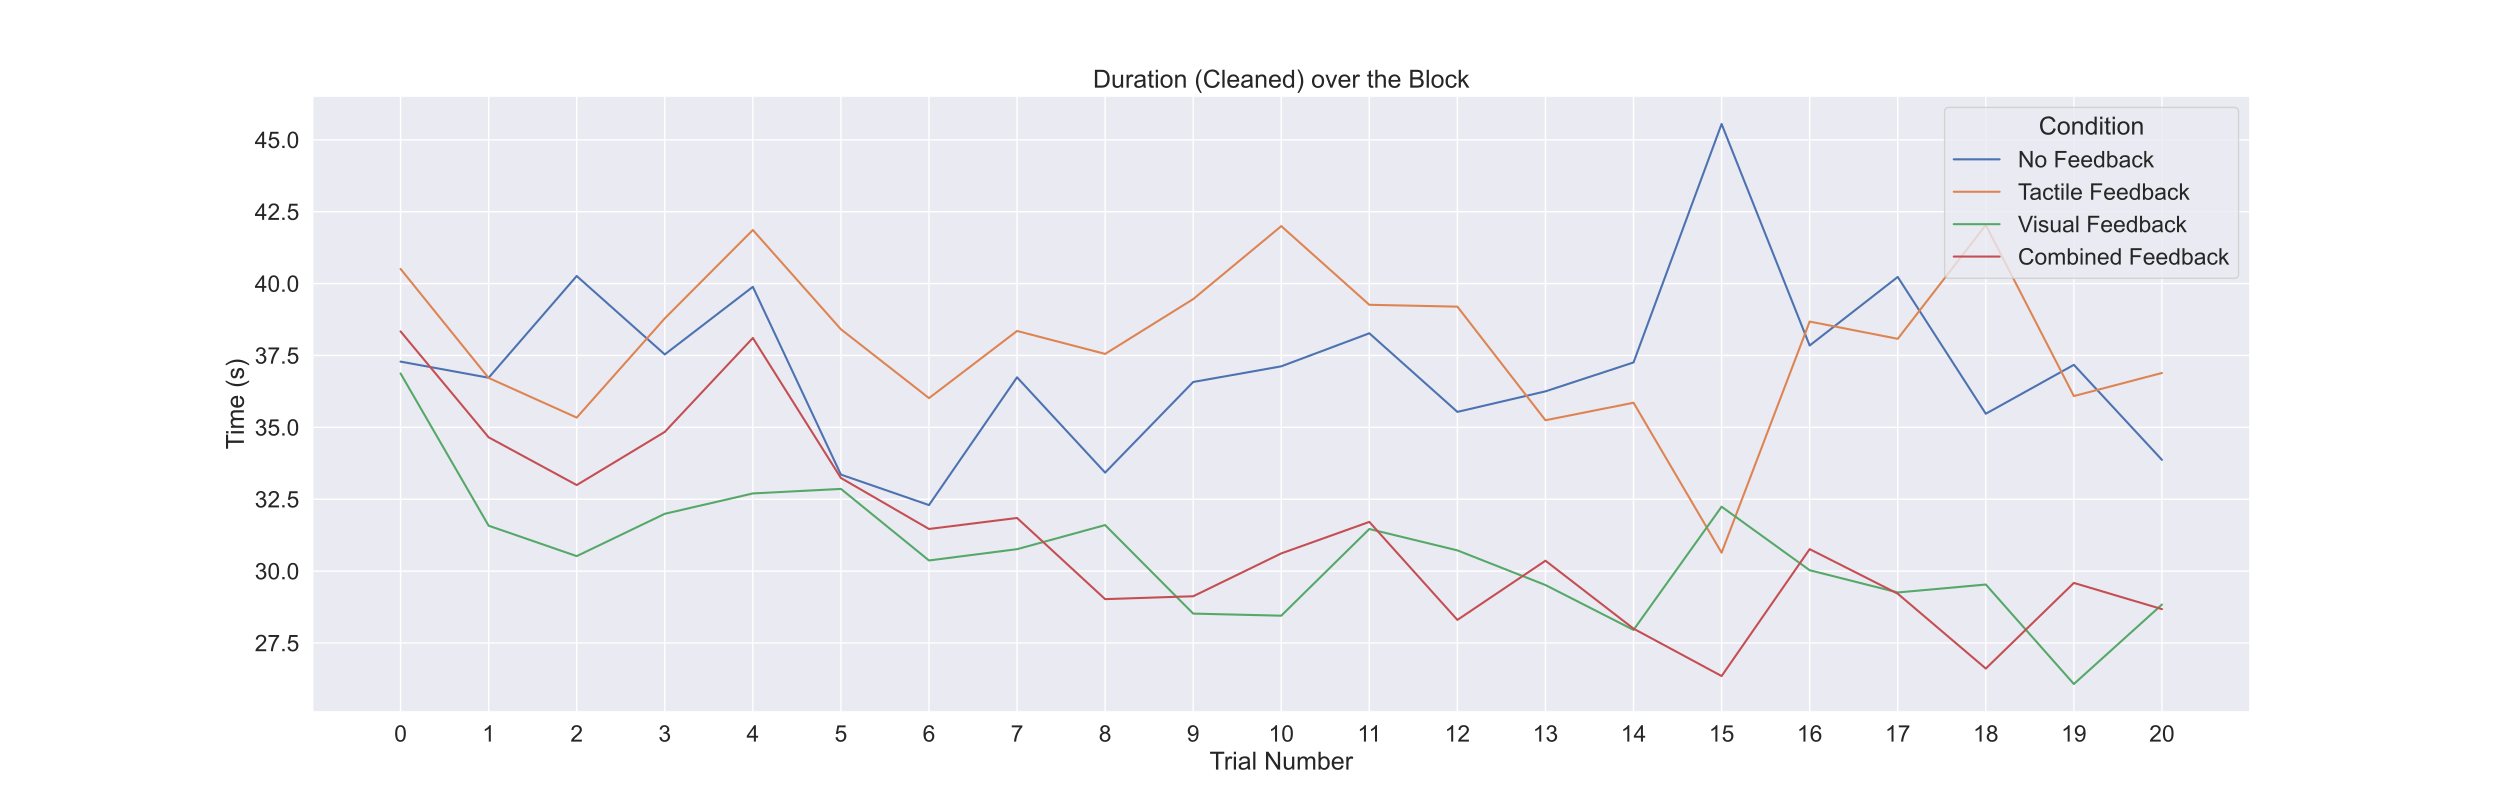
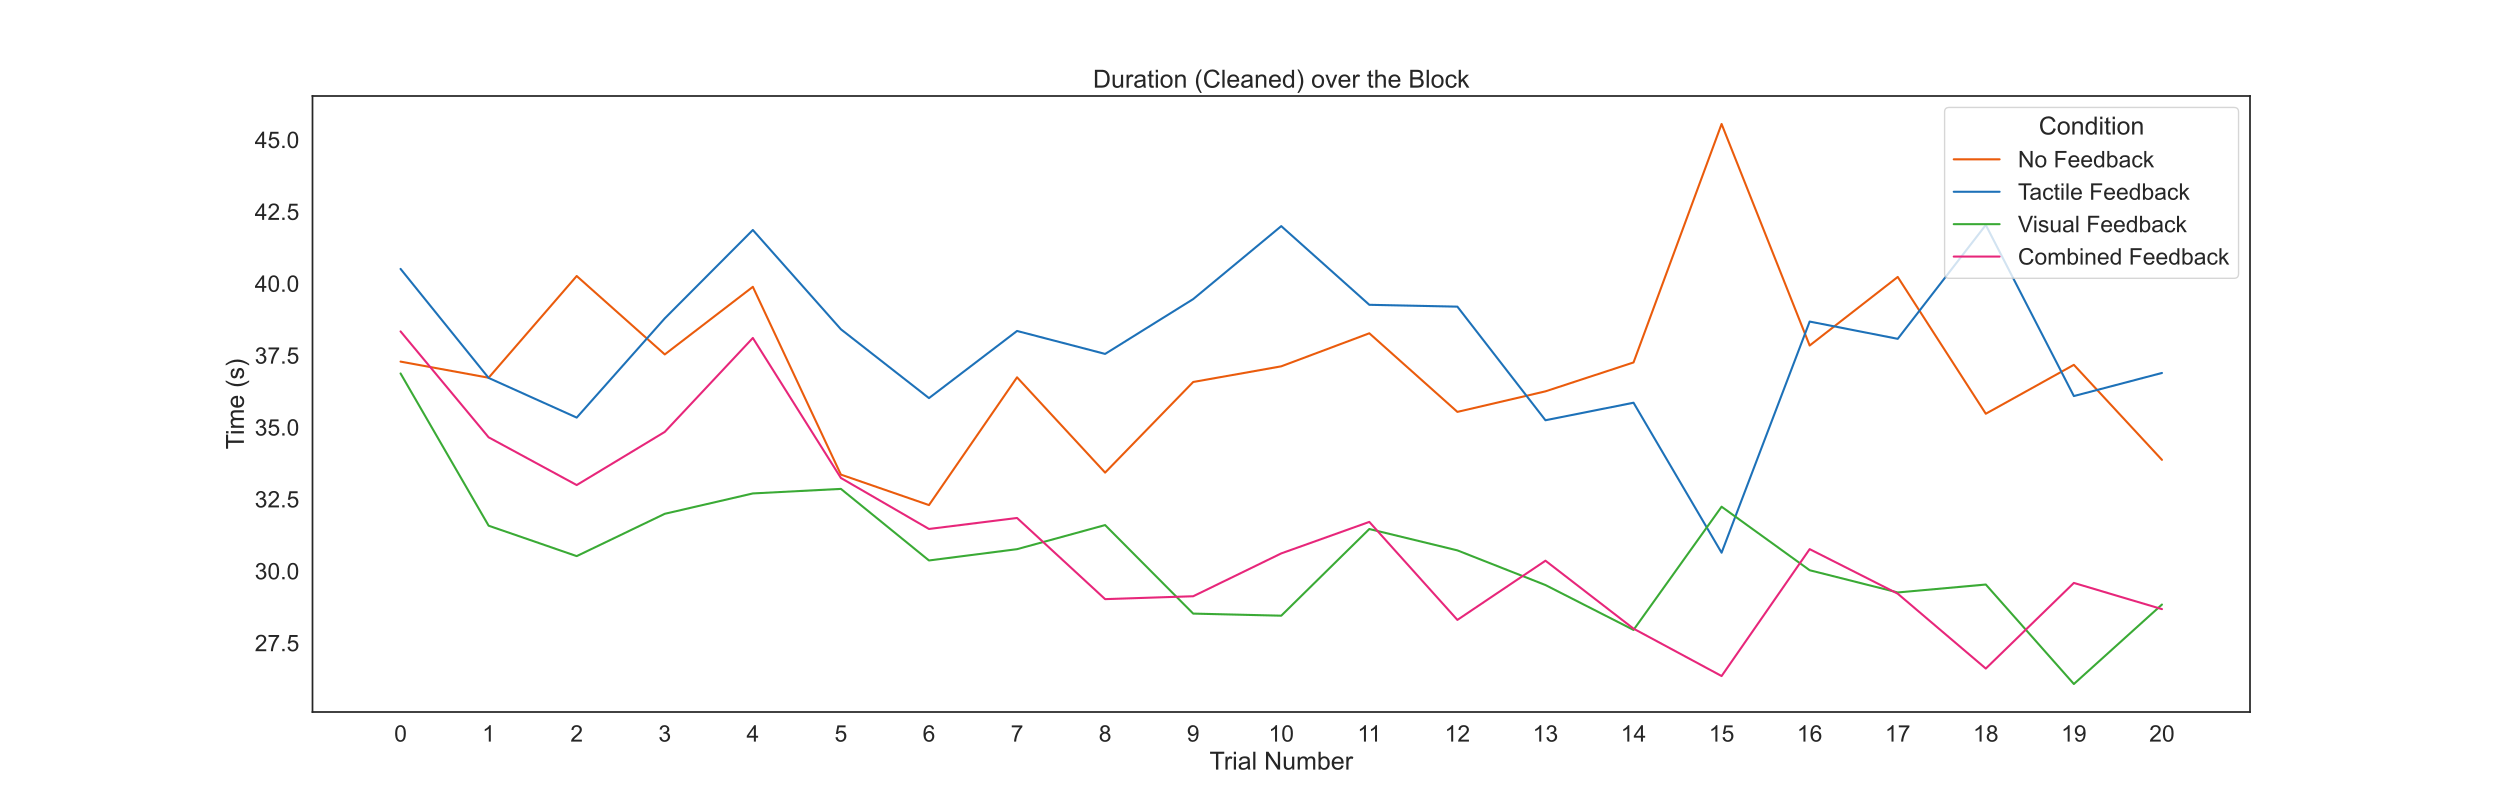
<svg xmlns="http://www.w3.org/2000/svg" xmlns:xlink="http://www.w3.org/1999/xlink" width="1800pt" height="576pt" viewBox="0 0 1800 576" version="1.1">
  <defs>
    <style type="text/css">*{stroke-linejoin: round; stroke-linecap: butt}</style>
  </defs>
  <g id="figure_1">
    <g id="patch_1">
      <path d="M 0 576  L 1800 576  L 1800 0  L 0 0  z " style="fill: #ffffff" />
    </g>
    <g id="axes_1">
      <g id="patch_2">
-         <path d="M 225 512.64  L 1620 512.64  L 1620 69.12  L 225 69.12  z " style="fill: #eaeaf2" />
+         <path d="M 225 512.64  L 1620 512.64  L 1620 69.12  L 225 69.12  z " style="fill: #ffffff" />
      </g>
      <g id="matplotlib.axis_1">
        <g id="xtick_1">
-           <g id="line2d_1">
-             <path d="M 288.409 512.64  L 288.409 69.12  " clip-path="url(#pa58276e0bd)" style="fill: none; stroke: #ffffff; stroke-linecap: round" />
-           </g>
          <g id="text_1">
            <g style="fill: #262626" transform="translate(283.8213 533.9504) scale(0.165 -0.165)">
              <defs>
                <path id="ArialMT-30" d="M 266 2259  Q 266 3072 433 3567  Q 600 4063 929 4331  Q 1259 4600 1759 4600  Q 2128 4600 2406 4451  Q 2684 4303 2865 4023  Q 3047 3744 3150 3342  Q 3253 2941 3253 2259  Q 3253 1453 3087 958  Q 2922 463 2592 192  Q 2263 -78 1759 -78  Q 1097 -78 719 397  Q 266 969 266 2259  z M 844 2259  Q 844 1131 1108 757  Q 1372 384 1759 384  Q 2147 384 2411 759  Q 2675 1134 2675 2259  Q 2675 3391 2411 3762  Q 2147 4134 1753 4134  Q 1366 4134 1134 3806  Q 844 3388 844 2259  z " transform="scale(0.015625)" />
              </defs>
              <use xlink:href="#ArialMT-30" />
            </g>
          </g>
        </g>
        <g id="xtick_2">
-           <g id="line2d_2">
-             <path d="M 351.818 512.64  L 351.818 69.12  " clip-path="url(#pa58276e0bd)" style="fill: none; stroke: #ffffff; stroke-linecap: round" />
-           </g>
          <g id="text_2">
            <g style="fill: #262626" transform="translate(347.2304 533.9504) scale(0.165 -0.165)">
              <defs>
                <path id="ArialMT-31" d="M 2384 0  L 1822 0  L 1822 3584  Q 1619 3391 1289 3197  Q 959 3003 697 2906  L 697 3450  Q 1169 3672 1522 3987  Q 1875 4303 2022 4600  L 2384 4600  L 2384 0  z " transform="scale(0.015625)" />
              </defs>
              <use xlink:href="#ArialMT-31" />
            </g>
          </g>
        </g>
        <g id="xtick_3">
-           <g id="line2d_3">
-             <path d="M 415.227 512.64  L 415.227 69.12  " clip-path="url(#pa58276e0bd)" style="fill: none; stroke: #ffffff; stroke-linecap: round" />
-           </g>
          <g id="text_3">
            <g style="fill: #262626" transform="translate(410.6395 533.9504) scale(0.165 -0.165)">
              <defs>
                <path id="ArialMT-32" d="M 3222 541  L 3222 0  L 194 0  Q 188 203 259 391  Q 375 700 629 1000  Q 884 1300 1366 1694  Q 2113 2306 2375 2664  Q 2638 3022 2638 3341  Q 2638 3675 2398 3904  Q 2159 4134 1775 4134  Q 1369 4134 1125 3890  Q 881 3647 878 3216  L 300 3275  Q 359 3922 746 4261  Q 1134 4600 1788 4600  Q 2447 4600 2831 4234  Q 3216 3869 3216 3328  Q 3216 3053 3103 2787  Q 2991 2522 2730 2228  Q 2469 1934 1863 1422  Q 1356 997 1212 845  Q 1069 694 975 541  L 3222 541  z " transform="scale(0.015625)" />
              </defs>
              <use xlink:href="#ArialMT-32" />
            </g>
          </g>
        </g>
        <g id="xtick_4">
-           <g id="line2d_4">
-             <path d="M 478.636 512.64  L 478.636 69.12  " clip-path="url(#pa58276e0bd)" style="fill: none; stroke: #ffffff; stroke-linecap: round" />
-           </g>
          <g id="text_4">
            <g style="fill: #262626" transform="translate(474.0486 533.9504) scale(0.165 -0.165)">
              <defs>
                <path id="ArialMT-33" d="M 269 1209  L 831 1284  Q 928 806 1161 595  Q 1394 384 1728 384  Q 2125 384 2398 659  Q 2672 934 2672 1341  Q 2672 1728 2419 1979  Q 2166 2231 1775 2231  Q 1616 2231 1378 2169  L 1441 2663  Q 1497 2656 1531 2656  Q 1891 2656 2178 2843  Q 2466 3031 2466 3422  Q 2466 3731 2256 3934  Q 2047 4138 1716 4138  Q 1388 4138 1169 3931  Q 950 3725 888 3313  L 325 3413  Q 428 3978 793 4289  Q 1159 4600 1703 4600  Q 2078 4600 2393 4439  Q 2709 4278 2876 4000  Q 3044 3722 3044 3409  Q 3044 3113 2884 2869  Q 2725 2625 2413 2481  Q 2819 2388 3044 2092  Q 3269 1797 3269 1353  Q 3269 753 2831 336  Q 2394 -81 1725 -81  Q 1122 -81 723 278  Q 325 638 269 1209  z " transform="scale(0.015625)" />
              </defs>
              <use xlink:href="#ArialMT-33" />
            </g>
          </g>
        </g>
        <g id="xtick_5">
-           <g id="line2d_5">
-             <path d="M 542.045 512.64  L 542.045 69.12  " clip-path="url(#pa58276e0bd)" style="fill: none; stroke: #ffffff; stroke-linecap: round" />
-           </g>
          <g id="text_5">
            <g style="fill: #262626" transform="translate(537.4577 533.9504) scale(0.165 -0.165)">
              <defs>
                <path id="ArialMT-34" d="M 2069 0  L 2069 1097  L 81 1097  L 81 1613  L 2172 4581  L 2631 4581  L 2631 1613  L 3250 1613  L 3250 1097  L 2631 1097  L 2631 0  L 2069 0  z M 2069 1613  L 2069 3678  L 634 1613  L 2069 1613  z " transform="scale(0.015625)" />
              </defs>
              <use xlink:href="#ArialMT-34" />
            </g>
          </g>
        </g>
        <g id="xtick_6">
-           <g id="line2d_6">
-             <path d="M 605.455 512.64  L 605.455 69.12  " clip-path="url(#pa58276e0bd)" style="fill: none; stroke: #ffffff; stroke-linecap: round" />
-           </g>
          <g id="text_6">
            <g style="fill: #262626" transform="translate(600.8668 533.9504) scale(0.165 -0.165)">
              <defs>
                <path id="ArialMT-35" d="M 266 1200  L 856 1250  Q 922 819 1161 601  Q 1400 384 1738 384  Q 2144 384 2425 690  Q 2706 997 2706 1503  Q 2706 1984 2436 2262  Q 2166 2541 1728 2541  Q 1456 2541 1237 2417  Q 1019 2294 894 2097  L 366 2166  L 809 4519  L 3088 4519  L 3088 3981  L 1259 3981  L 1013 2750  Q 1425 3038 1878 3038  Q 2478 3038 2890 2622  Q 3303 2206 3303 1553  Q 3303 931 2941 478  Q 2500 -78 1738 -78  Q 1113 -78 717 272  Q 322 622 266 1200  z " transform="scale(0.015625)" />
              </defs>
              <use xlink:href="#ArialMT-35" />
            </g>
          </g>
        </g>
        <g id="xtick_7">
-           <g id="line2d_7">
-             <path d="M 668.864 512.64  L 668.864 69.12  " clip-path="url(#pa58276e0bd)" style="fill: none; stroke: #ffffff; stroke-linecap: round" />
-           </g>
          <g id="text_7">
            <g style="fill: #262626" transform="translate(664.2759 533.9504) scale(0.165 -0.165)">
              <defs>
                <path id="ArialMT-36" d="M 3184 3459  L 2625 3416  Q 2550 3747 2413 3897  Q 2184 4138 1850 4138  Q 1581 4138 1378 3988  Q 1113 3794 959 3422  Q 806 3050 800 2363  Q 1003 2672 1297 2822  Q 1591 2972 1913 2972  Q 2475 2972 2870 2558  Q 3266 2144 3266 1488  Q 3266 1056 3080 686  Q 2894 316 2569 119  Q 2244 -78 1831 -78  Q 1128 -78 684 439  Q 241 956 241 2144  Q 241 3472 731 4075  Q 1159 4600 1884 4600  Q 2425 4600 2770 4297  Q 3116 3994 3184 3459  z M 888 1484  Q 888 1194 1011 928  Q 1134 663 1356 523  Q 1578 384 1822 384  Q 2178 384 2434 671  Q 2691 959 2691 1453  Q 2691 1928 2437 2201  Q 2184 2475 1800 2475  Q 1419 2475 1153 2201  Q 888 1928 888 1484  z " transform="scale(0.015625)" />
              </defs>
              <use xlink:href="#ArialMT-36" />
            </g>
          </g>
        </g>
        <g id="xtick_8">
-           <g id="line2d_8">
-             <path d="M 732.273 512.64  L 732.273 69.12  " clip-path="url(#pa58276e0bd)" style="fill: none; stroke: #ffffff; stroke-linecap: round" />
-           </g>
          <g id="text_8">
            <g style="fill: #262626" transform="translate(727.685 533.9504) scale(0.165 -0.165)">
              <defs>
                <path id="ArialMT-37" d="M 303 3981  L 303 4522  L 3269 4522  L 3269 4084  Q 2831 3619 2401 2847  Q 1972 2075 1738 1259  Q 1569 684 1522 0  L 944 0  Q 953 541 1156 1306  Q 1359 2072 1739 2783  Q 2119 3494 2547 3981  L 303 3981  z " transform="scale(0.015625)" />
              </defs>
              <use xlink:href="#ArialMT-37" />
            </g>
          </g>
        </g>
        <g id="xtick_9">
-           <g id="line2d_9">
-             <path d="M 795.682 512.64  L 795.682 69.12  " clip-path="url(#pa58276e0bd)" style="fill: none; stroke: #ffffff; stroke-linecap: round" />
-           </g>
          <g id="text_9">
            <g style="fill: #262626" transform="translate(791.094 533.9504) scale(0.165 -0.165)">
              <defs>
                <path id="ArialMT-38" d="M 1131 2484  Q 781 2613 612 2850  Q 444 3088 444 3419  Q 444 3919 803 4259  Q 1163 4600 1759 4600  Q 2359 4600 2725 4251  Q 3091 3903 3091 3403  Q 3091 3084 2923 2848  Q 2756 2613 2416 2484  Q 2838 2347 3058 2040  Q 3278 1734 3278 1309  Q 3278 722 2862 322  Q 2447 -78 1769 -78  Q 1091 -78 675 323  Q 259 725 259 1325  Q 259 1772 486 2073  Q 713 2375 1131 2484  z M 1019 3438  Q 1019 3113 1228 2906  Q 1438 2700 1772 2700  Q 2097 2700 2305 2904  Q 2513 3109 2513 3406  Q 2513 3716 2298 3927  Q 2084 4138 1766 4138  Q 1444 4138 1231 3931  Q 1019 3725 1019 3438  z M 838 1322  Q 838 1081 952 856  Q 1066 631 1291 507  Q 1516 384 1775 384  Q 2178 384 2440 643  Q 2703 903 2703 1303  Q 2703 1709 2433 1975  Q 2163 2241 1756 2241  Q 1359 2241 1098 1978  Q 838 1716 838 1322  z " transform="scale(0.015625)" />
              </defs>
              <use xlink:href="#ArialMT-38" />
            </g>
          </g>
        </g>
        <g id="xtick_10">
-           <g id="line2d_10">
-             <path d="M 859.091 512.64  L 859.091 69.12  " clip-path="url(#pa58276e0bd)" style="fill: none; stroke: #ffffff; stroke-linecap: round" />
-           </g>
          <g id="text_10">
            <g style="fill: #262626" transform="translate(854.5031 533.9504) scale(0.165 -0.165)">
              <defs>
                <path id="ArialMT-39" d="M 350 1059  L 891 1109  Q 959 728 1153 556  Q 1347 384 1650 384  Q 1909 384 2104 503  Q 2300 622 2425 820  Q 2550 1019 2634 1356  Q 2719 1694 2719 2044  Q 2719 2081 2716 2156  Q 2547 1888 2255 1720  Q 1963 1553 1622 1553  Q 1053 1553 659 1965  Q 266 2378 266 3053  Q 266 3750 677 4175  Q 1088 4600 1706 4600  Q 2153 4600 2523 4359  Q 2894 4119 3086 3673  Q 3278 3228 3278 2384  Q 3278 1506 3087 986  Q 2897 466 2520 194  Q 2144 -78 1638 -78  Q 1100 -78 759 220  Q 419 519 350 1059  z M 2653 3081  Q 2653 3566 2395 3850  Q 2138 4134 1775 4134  Q 1400 4134 1122 3828  Q 844 3522 844 3034  Q 844 2597 1108 2323  Q 1372 2050 1759 2050  Q 2150 2050 2401 2323  Q 2653 2597 2653 3081  z " transform="scale(0.015625)" />
              </defs>
              <use xlink:href="#ArialMT-39" />
            </g>
          </g>
        </g>
        <g id="xtick_11">
-           <g id="line2d_11">
-             <path d="M 922.5 512.64  L 922.5 69.12  " clip-path="url(#pa58276e0bd)" style="fill: none; stroke: #ffffff; stroke-linecap: round" />
-           </g>
          <g id="text_11">
            <g style="fill: #262626" transform="translate(913.3245 533.9504) scale(0.165 -0.165)">
              <use xlink:href="#ArialMT-31" />
              <use xlink:href="#ArialMT-30" x="55.615" />
            </g>
          </g>
        </g>
        <g id="xtick_12">
-           <g id="line2d_12">
-             <path d="M 985.909 512.64  L 985.909 69.12  " clip-path="url(#pa58276e0bd)" style="fill: none; stroke: #ffffff; stroke-linecap: round" />
-           </g>
          <g id="text_12">
            <g style="fill: #262626" transform="translate(977.342 533.9504) scale(0.165 -0.165)">
              <use xlink:href="#ArialMT-31" />
              <use xlink:href="#ArialMT-31" x="48.24" />
            </g>
          </g>
        </g>
        <g id="xtick_13">
-           <g id="line2d_13">
-             <path d="M 1049.318 512.64  L 1049.318 69.12  " clip-path="url(#pa58276e0bd)" style="fill: none; stroke: #ffffff; stroke-linecap: round" />
-           </g>
          <g id="text_13">
            <g style="fill: #262626" transform="translate(1040.143 533.9504) scale(0.165 -0.165)">
              <use xlink:href="#ArialMT-31" />
              <use xlink:href="#ArialMT-32" x="55.615" />
            </g>
          </g>
        </g>
        <g id="xtick_14">
-           <g id="line2d_14">
-             <path d="M 1112.727 512.64  L 1112.727 69.12  " clip-path="url(#pa58276e0bd)" style="fill: none; stroke: #ffffff; stroke-linecap: round" />
-           </g>
          <g id="text_14">
            <g style="fill: #262626" transform="translate(1103.552 533.9504) scale(0.165 -0.165)">
              <use xlink:href="#ArialMT-31" />
              <use xlink:href="#ArialMT-33" x="55.615" />
            </g>
          </g>
        </g>
        <g id="xtick_15">
-           <g id="line2d_15">
-             <path d="M 1176.136 512.64  L 1176.136 69.12  " clip-path="url(#pa58276e0bd)" style="fill: none; stroke: #ffffff; stroke-linecap: round" />
-           </g>
          <g id="text_15">
            <g style="fill: #262626" transform="translate(1166.961 533.9504) scale(0.165 -0.165)">
              <use xlink:href="#ArialMT-31" />
              <use xlink:href="#ArialMT-34" x="55.615" />
            </g>
          </g>
        </g>
        <g id="xtick_16">
-           <g id="line2d_16">
-             <path d="M 1239.545 512.64  L 1239.545 69.12  " clip-path="url(#pa58276e0bd)" style="fill: none; stroke: #ffffff; stroke-linecap: round" />
-           </g>
          <g id="text_16">
            <g style="fill: #262626" transform="translate(1230.37 533.9504) scale(0.165 -0.165)">
              <use xlink:href="#ArialMT-31" />
              <use xlink:href="#ArialMT-35" x="55.615" />
            </g>
          </g>
        </g>
        <g id="xtick_17">
-           <g id="line2d_17">
-             <path d="M 1302.955 512.64  L 1302.955 69.12  " clip-path="url(#pa58276e0bd)" style="fill: none; stroke: #ffffff; stroke-linecap: round" />
-           </g>
          <g id="text_17">
            <g style="fill: #262626" transform="translate(1293.779 533.9504) scale(0.165 -0.165)">
              <use xlink:href="#ArialMT-31" />
              <use xlink:href="#ArialMT-36" x="55.615" />
            </g>
          </g>
        </g>
        <g id="xtick_18">
-           <g id="line2d_18">
-             <path d="M 1366.364 512.64  L 1366.364 69.12  " clip-path="url(#pa58276e0bd)" style="fill: none; stroke: #ffffff; stroke-linecap: round" />
-           </g>
          <g id="text_18">
            <g style="fill: #262626" transform="translate(1357.188 533.9504) scale(0.165 -0.165)">
              <use xlink:href="#ArialMT-31" />
              <use xlink:href="#ArialMT-37" x="55.615" />
            </g>
          </g>
        </g>
        <g id="xtick_19">
-           <g id="line2d_19">
-             <path d="M 1429.773 512.64  L 1429.773 69.12  " clip-path="url(#pa58276e0bd)" style="fill: none; stroke: #ffffff; stroke-linecap: round" />
-           </g>
          <g id="text_19">
            <g style="fill: #262626" transform="translate(1420.597 533.9504) scale(0.165 -0.165)">
              <use xlink:href="#ArialMT-31" />
              <use xlink:href="#ArialMT-38" x="55.615" />
            </g>
          </g>
        </g>
        <g id="xtick_20">
-           <g id="line2d_20">
-             <path d="M 1493.182 512.64  L 1493.182 69.12  " clip-path="url(#pa58276e0bd)" style="fill: none; stroke: #ffffff; stroke-linecap: round" />
-           </g>
          <g id="text_20">
            <g style="fill: #262626" transform="translate(1484.006 533.9504) scale(0.165 -0.165)">
              <use xlink:href="#ArialMT-31" />
              <use xlink:href="#ArialMT-39" x="55.615" />
            </g>
          </g>
        </g>
        <g id="xtick_21">
-           <g id="line2d_21">
-             <path d="M 1556.591 512.64  L 1556.591 69.12  " clip-path="url(#pa58276e0bd)" style="fill: none; stroke: #ffffff; stroke-linecap: round" />
-           </g>
          <g id="text_21">
            <g style="fill: #262626" transform="translate(1547.415 533.9504) scale(0.165 -0.165)">
              <use xlink:href="#ArialMT-32" />
              <use xlink:href="#ArialMT-30" x="55.615" />
            </g>
          </g>
        </g>
        <g id="text_22">
          <g style="fill: #262626" transform="translate(870.8316 554.1138) scale(0.18 -0.18)">
            <defs>
              <path id="ArialMT-54" d="M 1659 0  L 1659 4041  L 150 4041  L 150 4581  L 3781 4581  L 3781 4041  L 2266 4041  L 2266 0  L 1659 0  z " transform="scale(0.015625)" />
              <path id="ArialMT-72" d="M 416 0  L 416 3319  L 922 3319  L 922 2816  Q 1116 3169 1280 3281  Q 1444 3394 1641 3394  Q 1925 3394 2219 3213  L 2025 2691  Q 1819 2813 1613 2813  Q 1428 2813 1281 2702  Q 1134 2591 1072 2394  Q 978 2094 978 1738  L 978 0  L 416 0  z " transform="scale(0.015625)" />
              <path id="ArialMT-69" d="M 425 3934  L 425 4581  L 988 4581  L 988 3934  L 425 3934  z M 425 0  L 425 3319  L 988 3319  L 988 0  L 425 0  z " transform="scale(0.015625)" />
              <path id="ArialMT-61" d="M 2588 409  Q 2275 144 1986 34  Q 1697 -75 1366 -75  Q 819 -75 525 192  Q 231 459 231 875  Q 231 1119 342 1320  Q 453 1522 633 1644  Q 813 1766 1038 1828  Q 1203 1872 1538 1913  Q 2219 1994 2541 2106  Q 2544 2222 2544 2253  Q 2544 2597 2384 2738  Q 2169 2928 1744 2928  Q 1347 2928 1158 2789  Q 969 2650 878 2297  L 328 2372  Q 403 2725 575 2942  Q 747 3159 1072 3276  Q 1397 3394 1825 3394  Q 2250 3394 2515 3294  Q 2781 3194 2906 3042  Q 3031 2891 3081 2659  Q 3109 2516 3109 2141  L 3109 1391  Q 3109 606 3145 398  Q 3181 191 3288 0  L 2700 0  Q 2613 175 2588 409  z M 2541 1666  Q 2234 1541 1622 1453  Q 1275 1403 1131 1340  Q 988 1278 909 1158  Q 831 1038 831 891  Q 831 666 1001 516  Q 1172 366 1500 366  Q 1825 366 2078 508  Q 2331 650 2450 897  Q 2541 1088 2541 1459  L 2541 1666  z " transform="scale(0.015625)" />
              <path id="ArialMT-6c" d="M 409 0  L 409 4581  L 972 4581  L 972 0  L 409 0  z " transform="scale(0.015625)" />
              <path id="ArialMT-20" transform="scale(0.015625)" />
              <path id="ArialMT-4e" d="M 488 0  L 488 4581  L 1109 4581  L 3516 984  L 3516 4581  L 4097 4581  L 4097 0  L 3475 0  L 1069 3600  L 1069 0  L 488 0  z " transform="scale(0.015625)" />
              <path id="ArialMT-75" d="M 2597 0  L 2597 488  Q 2209 -75 1544 -75  Q 1250 -75 995 37  Q 741 150 617 320  Q 494 491 444 738  Q 409 903 409 1263  L 409 3319  L 972 3319  L 972 1478  Q 972 1038 1006 884  Q 1059 663 1231 536  Q 1403 409 1656 409  Q 1909 409 2131 539  Q 2353 669 2445 892  Q 2538 1116 2538 1541  L 2538 3319  L 3100 3319  L 3100 0  L 2597 0  z " transform="scale(0.015625)" />
              <path id="ArialMT-6d" d="M 422 0  L 422 3319  L 925 3319  L 925 2853  Q 1081 3097 1340 3245  Q 1600 3394 1931 3394  Q 2300 3394 2536 3241  Q 2772 3088 2869 2813  Q 3263 3394 3894 3394  Q 4388 3394 4653 3120  Q 4919 2847 4919 2278  L 4919 0  L 4359 0  L 4359 2091  Q 4359 2428 4304 2576  Q 4250 2725 4106 2815  Q 3963 2906 3769 2906  Q 3419 2906 3187 2673  Q 2956 2441 2956 1928  L 2956 0  L 2394 0  L 2394 2156  Q 2394 2531 2256 2718  Q 2119 2906 1806 2906  Q 1569 2906 1367 2781  Q 1166 2656 1075 2415  Q 984 2175 984 1722  L 984 0  L 422 0  z " transform="scale(0.015625)" />
              <path id="ArialMT-62" d="M 941 0  L 419 0  L 419 4581  L 981 4581  L 981 2947  Q 1338 3394 1891 3394  Q 2197 3394 2470 3270  Q 2744 3147 2920 2923  Q 3097 2700 3197 2384  Q 3297 2069 3297 1709  Q 3297 856 2875 390  Q 2453 -75 1863 -75  Q 1275 -75 941 416  L 941 0  z M 934 1684  Q 934 1088 1097 822  Q 1363 388 1816 388  Q 2184 388 2453 708  Q 2722 1028 2722 1663  Q 2722 2313 2464 2622  Q 2206 2931 1841 2931  Q 1472 2931 1203 2611  Q 934 2291 934 1684  z " transform="scale(0.015625)" />
              <path id="ArialMT-65" d="M 2694 1069  L 3275 997  Q 3138 488 2766 206  Q 2394 -75 1816 -75  Q 1088 -75 661 373  Q 234 822 234 1631  Q 234 2469 665 2931  Q 1097 3394 1784 3394  Q 2450 3394 2872 2941  Q 3294 2488 3294 1666  Q 3294 1616 3291 1516  L 816 1516  Q 847 969 1125 678  Q 1403 388 1819 388  Q 2128 388 2347 550  Q 2566 713 2694 1069  z M 847 1978  L 2700 1978  Q 2663 2397 2488 2606  Q 2219 2931 1791 2931  Q 1403 2931 1139 2672  Q 875 2413 847 1978  z " transform="scale(0.015625)" />
            </defs>
            <use xlink:href="#ArialMT-54" />
            <use xlink:href="#ArialMT-72" x="57.334" />
            <use xlink:href="#ArialMT-69" x="90.635" />
            <use xlink:href="#ArialMT-61" x="112.852" />
            <use xlink:href="#ArialMT-6c" x="168.467" />
            <use xlink:href="#ArialMT-20" x="190.684" />
            <use xlink:href="#ArialMT-4e" x="218.467" />
            <use xlink:href="#ArialMT-75" x="290.684" />
            <use xlink:href="#ArialMT-6d" x="346.299" />
            <use xlink:href="#ArialMT-62" x="429.6" />
            <use xlink:href="#ArialMT-65" x="485.215" />
            <use xlink:href="#ArialMT-72" x="540.83" />
          </g>
        </g>
      </g>
      <g id="matplotlib.axis_2">
        <g id="ytick_1">
-           <g id="line2d_22">
-             <path d="M 225 462.956  L 1620 462.956  " clip-path="url(#pa58276e0bd)" style="fill: none; stroke: #ffffff; stroke-linecap: round" />
-           </g>
          <g id="text_23">
            <g style="fill: #262626" transform="translate(183.3895 468.8617) scale(0.165 -0.165)">
              <defs>
                <path id="ArialMT-2e" d="M 581 0  L 581 641  L 1222 641  L 1222 0  L 581 0  z " transform="scale(0.015625)" />
              </defs>
              <use xlink:href="#ArialMT-32" />
              <use xlink:href="#ArialMT-37" x="55.615" />
              <use xlink:href="#ArialMT-2e" x="111.23" />
              <use xlink:href="#ArialMT-35" x="139.014" />
            </g>
          </g>
        </g>
        <g id="ytick_2">
-           <g id="line2d_23">
-             <path d="M 225 411.201  L 1620 411.201  " clip-path="url(#pa58276e0bd)" style="fill: none; stroke: #ffffff; stroke-linecap: round" />
-           </g>
          <g id="text_24">
            <g style="fill: #262626" transform="translate(183.3895 417.1058) scale(0.165 -0.165)">
              <use xlink:href="#ArialMT-33" />
              <use xlink:href="#ArialMT-30" x="55.615" />
              <use xlink:href="#ArialMT-2e" x="111.23" />
              <use xlink:href="#ArialMT-30" x="139.014" />
            </g>
          </g>
        </g>
        <g id="ytick_3">
-           <g id="line2d_24">
-             <path d="M 225 359.445  L 1620 359.445  " clip-path="url(#pa58276e0bd)" style="fill: none; stroke: #ffffff; stroke-linecap: round" />
-           </g>
          <g id="text_25">
            <g style="fill: #262626" transform="translate(183.3895 365.3499) scale(0.165 -0.165)">
              <use xlink:href="#ArialMT-33" />
              <use xlink:href="#ArialMT-32" x="55.615" />
              <use xlink:href="#ArialMT-2e" x="111.23" />
              <use xlink:href="#ArialMT-35" x="139.014" />
            </g>
          </g>
        </g>
        <g id="ytick_4">
-           <g id="line2d_25">
-             <path d="M 225 307.689  L 1620 307.689  " clip-path="url(#pa58276e0bd)" style="fill: none; stroke: #ffffff; stroke-linecap: round" />
-           </g>
          <g id="text_26">
            <g style="fill: #262626" transform="translate(183.3895 313.594) scale(0.165 -0.165)">
              <use xlink:href="#ArialMT-33" />
              <use xlink:href="#ArialMT-35" x="55.615" />
              <use xlink:href="#ArialMT-2e" x="111.23" />
              <use xlink:href="#ArialMT-30" x="139.014" />
            </g>
          </g>
        </g>
        <g id="ytick_5">
-           <g id="line2d_26">
-             <path d="M 225 255.933  L 1620 255.933  " clip-path="url(#pa58276e0bd)" style="fill: none; stroke: #ffffff; stroke-linecap: round" />
-           </g>
          <g id="text_27">
            <g style="fill: #262626" transform="translate(183.3895 261.8381) scale(0.165 -0.165)">
              <use xlink:href="#ArialMT-33" />
              <use xlink:href="#ArialMT-37" x="55.615" />
              <use xlink:href="#ArialMT-2e" x="111.23" />
              <use xlink:href="#ArialMT-35" x="139.014" />
            </g>
          </g>
        </g>
        <g id="ytick_6">
-           <g id="line2d_27">
-             <path d="M 225 204.177  L 1620 204.177  " clip-path="url(#pa58276e0bd)" style="fill: none; stroke: #ffffff; stroke-linecap: round" />
-           </g>
          <g id="text_28">
            <g style="fill: #262626" transform="translate(183.3895 210.0823) scale(0.165 -0.165)">
              <use xlink:href="#ArialMT-34" />
              <use xlink:href="#ArialMT-30" x="55.615" />
              <use xlink:href="#ArialMT-2e" x="111.23" />
              <use xlink:href="#ArialMT-30" x="139.014" />
            </g>
          </g>
        </g>
        <g id="ytick_7">
-           <g id="line2d_28">
-             <path d="M 225 152.421  L 1620 152.421  " clip-path="url(#pa58276e0bd)" style="fill: none; stroke: #ffffff; stroke-linecap: round" />
-           </g>
          <g id="text_29">
            <g style="fill: #262626" transform="translate(183.3895 158.3264) scale(0.165 -0.165)">
              <use xlink:href="#ArialMT-34" />
              <use xlink:href="#ArialMT-32" x="55.615" />
              <use xlink:href="#ArialMT-2e" x="111.23" />
              <use xlink:href="#ArialMT-35" x="139.014" />
            </g>
          </g>
        </g>
        <g id="ytick_8">
-           <g id="line2d_29">
-             <path d="M 225 100.665  L 1620 100.665  " clip-path="url(#pa58276e0bd)" style="fill: none; stroke: #ffffff; stroke-linecap: round" />
-           </g>
          <g id="text_30">
            <g style="fill: #262626" transform="translate(183.3895 106.5705) scale(0.165 -0.165)">
              <use xlink:href="#ArialMT-34" />
              <use xlink:href="#ArialMT-35" x="55.615" />
              <use xlink:href="#ArialMT-2e" x="111.23" />
              <use xlink:href="#ArialMT-30" x="139.014" />
            </g>
          </g>
        </g>
        <g id="text_31">
          <g style="fill: #262626" transform="translate(175.601 323.5345) rotate(-90) scale(0.18 -0.18)">
            <defs>
              <path id="ArialMT-28" d="M 1497 -1347  Q 1031 -759 709 28  Q 388 816 388 1659  Q 388 2403 628 3084  Q 909 3875 1497 4659  L 1900 4659  Q 1522 4009 1400 3731  Q 1209 3300 1100 2831  Q 966 2247 966 1656  Q 966 153 1900 -1347  L 1497 -1347  z " transform="scale(0.015625)" />
              <path id="ArialMT-73" d="M 197 991  L 753 1078  Q 800 744 1014 566  Q 1228 388 1613 388  Q 2000 388 2187 545  Q 2375 703 2375 916  Q 2375 1106 2209 1216  Q 2094 1291 1634 1406  Q 1016 1563 777 1677  Q 538 1791 414 1992  Q 291 2194 291 2438  Q 291 2659 392 2848  Q 494 3038 669 3163  Q 800 3259 1026 3326  Q 1253 3394 1513 3394  Q 1903 3394 2198 3281  Q 2494 3169 2634 2976  Q 2775 2784 2828 2463  L 2278 2388  Q 2241 2644 2061 2787  Q 1881 2931 1553 2931  Q 1166 2931 1000 2803  Q 834 2675 834 2503  Q 834 2394 903 2306  Q 972 2216 1119 2156  Q 1203 2125 1616 2013  Q 2213 1853 2448 1751  Q 2684 1650 2818 1456  Q 2953 1263 2953 975  Q 2953 694 2789 445  Q 2625 197 2315 61  Q 2006 -75 1616 -75  Q 969 -75 630 194  Q 291 463 197 991  z " transform="scale(0.015625)" />
              <path id="ArialMT-29" d="M 791 -1347  L 388 -1347  Q 1322 153 1322 1656  Q 1322 2244 1188 2822  Q 1081 3291 891 3722  Q 769 4003 388 4659  L 791 4659  Q 1378 3875 1659 3084  Q 1900 2403 1900 1659  Q 1900 816 1576 28  Q 1253 -759 791 -1347  z " transform="scale(0.015625)" />
            </defs>
            <use xlink:href="#ArialMT-54" />
            <use xlink:href="#ArialMT-69" x="57.334" />
            <use xlink:href="#ArialMT-6d" x="79.551" />
            <use xlink:href="#ArialMT-65" x="162.852" />
            <use xlink:href="#ArialMT-20" x="218.467" />
            <use xlink:href="#ArialMT-28" x="246.25" />
            <use xlink:href="#ArialMT-73" x="279.551" />
            <use xlink:href="#ArialMT-29" x="329.551" />
          </g>
        </g>
      </g>
-       <g id="line2d_30">
-         <path d="M 288.409 260.354  L 351.818 271.973  L 415.227 198.733  L 478.636 255.186  L 542.045 206.515  L 605.455 341.724  L 668.864 363.659  L 732.273 271.68  L 795.682 340.274  L 859.091 275.032  L 922.5 263.753  L 985.909 239.966  L 1049.318 296.555  L 1112.727 281.767  L 1176.136 260.967  L 1239.545 89.28  L 1302.955 248.773  L 1366.364 199.405  L 1429.773 297.892  L 1493.182 262.679  L 1556.591 331.086  " clip-path="url(#pa58276e0bd)" style="fill: none; stroke: #4c72b0; stroke-width: 1.5; stroke-linecap: round" />
-       </g>
-       <g id="line2d_31">
-         <path d="M 288.409 193.616  L 351.818 272.122  L 415.227 300.67  L 478.636 229.23  L 542.045 165.602  L 605.455 237.081  L 668.864 286.643  L 732.273 238.294  L 795.682 254.821  L 859.091 215.347  L 922.5 162.808  L 985.909 219.456  L 1049.318 220.785  L 1112.727 302.582  L 1176.136 289.957  L 1239.545 397.943  L 1302.955 231.525  L 1366.364 243.956  L 1429.773 161.978  L 1493.182 285.161  L 1556.591 268.535  " clip-path="url(#pa58276e0bd)" style="fill: none; stroke: #dd8452; stroke-width: 1.5; stroke-linecap: round" />
-       </g>
-       <g id="line2d_32">
-         <path d="M 288.409 268.901  L 351.818 378.509  L 415.227 400.408  L 478.636 369.936  L 542.045 355.276  L 605.455 352  L 668.864 403.538  L 732.273 395.4  L 795.682 378.054  L 859.091 441.79  L 922.5 443.297  L 985.909 380.894  L 1049.318 396.273  L 1112.727 421.237  L 1176.136 453.542  L 1239.545 364.833  L 1302.955 410.574  L 1366.364 426.566  L 1429.773 420.858  L 1493.182 492.48  L 1556.591 435.277  " clip-path="url(#pa58276e0bd)" style="fill: none; stroke: #55a868; stroke-width: 1.5; stroke-linecap: round" />
-       </g>
-       <g id="line2d_33">
-         <path d="M 288.409 238.614  L 351.818 314.877  L 415.227 349.236  L 478.636 310.965  L 542.045 243.345  L 605.455 344.149  L 668.864 380.856  L 732.273 372.941  L 795.682 431.378  L 859.091 429.304  L 922.5 398.449  L 985.909 375.771  L 1049.318 446.331  L 1112.727 403.713  L 1176.136 452.639  L 1239.545 486.749  L 1302.955 395.379  L 1366.364 427.45  L 1429.773 481.357  L 1493.182 419.708  L 1556.591 438.569  " clip-path="url(#pa58276e0bd)" style="fill: none; stroke: #c44e52; stroke-width: 1.5; stroke-linecap: round" />
+       <g id="line2d_1">
+         <path d="M 288.409 260.354  L 351.818 271.973  L 415.227 198.733  L 478.636 255.186  L 542.045 206.515  L 605.455 341.724  L 668.864 363.659  L 732.273 271.68  L 795.682 340.274  L 859.091 275.032  L 922.5 263.753  L 985.909 239.966  L 1049.318 296.555  L 1112.727 281.767  L 1176.136 260.967  L 1239.545 89.28  L 1302.955 248.773  L 1366.364 199.405  L 1429.773 297.892  L 1493.182 262.679  L 1556.591 331.086  " clip-path="url(#ped3b4da03d)" style="fill: none; stroke: #ea5b0c; stroke-width: 1.5; stroke-linecap: round" />
+       </g>
+       <g id="line2d_2">
+         <path d="M 288.409 193.616  L 351.818 272.122  L 415.227 300.67  L 478.636 229.23  L 542.045 165.602  L 605.455 237.081  L 668.864 286.643  L 732.273 238.294  L 795.682 254.821  L 859.091 215.347  L 922.5 162.808  L 985.909 219.456  L 1049.318 220.785  L 1112.727 302.582  L 1176.136 289.957  L 1239.545 397.943  L 1302.955 231.525  L 1366.364 243.956  L 1429.773 161.978  L 1493.182 285.161  L 1556.591 268.535  " clip-path="url(#ped3b4da03d)" style="fill: none; stroke: #1d71b8; stroke-width: 1.5; stroke-linecap: round" />
+       </g>
+       <g id="line2d_3">
+         <path d="M 288.409 268.901  L 351.818 378.509  L 415.227 400.408  L 478.636 369.936  L 542.045 355.276  L 605.455 352  L 668.864 403.538  L 732.273 395.4  L 795.682 378.054  L 859.091 441.79  L 922.5 443.297  L 985.909 380.894  L 1049.318 396.273  L 1112.727 421.237  L 1176.136 453.542  L 1239.545 364.833  L 1302.955 410.574  L 1366.364 426.566  L 1429.773 420.858  L 1493.182 492.48  L 1556.591 435.277  " clip-path="url(#ped3b4da03d)" style="fill: none; stroke: #3aaa35; stroke-width: 1.5; stroke-linecap: round" />
+       </g>
+       <g id="line2d_4">
+         <path d="M 288.409 238.614  L 351.818 314.877  L 415.227 349.236  L 478.636 310.965  L 542.045 243.345  L 605.455 344.149  L 668.864 380.856  L 732.273 372.941  L 795.682 431.378  L 859.091 429.304  L 922.5 398.449  L 985.909 375.771  L 1049.318 446.331  L 1112.727 403.713  L 1176.136 452.639  L 1239.545 486.749  L 1302.955 395.379  L 1366.364 427.45  L 1429.773 481.357  L 1493.182 419.708  L 1556.591 438.569  " clip-path="url(#ped3b4da03d)" style="fill: none; stroke: #e7267a; stroke-width: 1.5; stroke-linecap: round" />
      </g>
      <g id="patch_3">
-         <path d="M 225 512.64  L 225 69.12  " style="fill: none; stroke: #ffffff; stroke-width: 1.25; stroke-linejoin: miter; stroke-linecap: square" />
+         <path d="M 225 512.64  L 225 69.12  " style="fill: none; stroke: #262626; stroke-width: 1.25; stroke-linejoin: miter; stroke-linecap: square" />
      </g>
      <g id="patch_4">
-         <path d="M 1620 512.64  L 1620 69.12  " style="fill: none; stroke: #ffffff; stroke-width: 1.25; stroke-linejoin: miter; stroke-linecap: square" />
+         <path d="M 1620 512.64  L 1620 69.12  " style="fill: none; stroke: #262626; stroke-width: 1.25; stroke-linejoin: miter; stroke-linecap: square" />
      </g>
      <g id="patch_5">
-         <path d="M 225 512.64  L 1620 512.64  " style="fill: none; stroke: #ffffff; stroke-width: 1.25; stroke-linejoin: miter; stroke-linecap: square" />
+         <path d="M 225 512.64  L 1620 512.64  " style="fill: none; stroke: #262626; stroke-width: 1.25; stroke-linejoin: miter; stroke-linecap: square" />
      </g>
      <g id="patch_6">
-         <path d="M 225 69.12  L 1620 69.12  " style="fill: none; stroke: #ffffff; stroke-width: 1.25; stroke-linejoin: miter; stroke-linecap: square" />
+         <path d="M 225 69.12  L 1620 69.12  " style="fill: none; stroke: #262626; stroke-width: 1.25; stroke-linejoin: miter; stroke-linecap: square" />
      </g>
      <g id="text_32">
        <g style="fill: #262626" transform="translate(786.9417 63.12) scale(0.18 -0.18)">
          <defs>
            <path id="ArialMT-44" d="M 494 0  L 494 4581  L 2072 4581  Q 2606 4581 2888 4516  Q 3281 4425 3559 4188  Q 3922 3881 4101 3404  Q 4281 2928 4281 2316  Q 4281 1794 4159 1391  Q 4038 988 3847 723  Q 3656 459 3429 307  Q 3203 156 2883 78  Q 2563 0 2147 0  L 494 0  z M 1100 541  L 2078 541  Q 2531 541 2789 625  Q 3047 709 3200 863  Q 3416 1078 3536 1442  Q 3656 1806 3656 2325  Q 3656 3044 3420 3430  Q 3184 3816 2847 3947  Q 2603 4041 2063 4041  L 1100 4041  L 1100 541  z " transform="scale(0.015625)" />
            <path id="ArialMT-74" d="M 1650 503  L 1731 6  Q 1494 -44 1306 -44  Q 1000 -44 831 53  Q 663 150 594 308  Q 525 466 525 972  L 525 2881  L 113 2881  L 113 3319  L 525 3319  L 525 4141  L 1084 4478  L 1084 3319  L 1650 3319  L 1650 2881  L 1084 2881  L 1084 941  Q 1084 700 1114 631  Q 1144 563 1211 522  Q 1278 481 1403 481  Q 1497 481 1650 503  z " transform="scale(0.015625)" />
            <path id="ArialMT-6f" d="M 213 1659  Q 213 2581 725 3025  Q 1153 3394 1769 3394  Q 2453 3394 2887 2945  Q 3322 2497 3322 1706  Q 3322 1066 3130 698  Q 2938 331 2570 128  Q 2203 -75 1769 -75  Q 1072 -75 642 372  Q 213 819 213 1659  z M 791 1659  Q 791 1022 1069 705  Q 1347 388 1769 388  Q 2188 388 2466 706  Q 2744 1025 2744 1678  Q 2744 2294 2464 2611  Q 2184 2928 1769 2928  Q 1347 2928 1069 2612  Q 791 2297 791 1659  z " transform="scale(0.015625)" />
            <path id="ArialMT-6e" d="M 422 0  L 422 3319  L 928 3319  L 928 2847  Q 1294 3394 1984 3394  Q 2284 3394 2536 3286  Q 2788 3178 2913 3003  Q 3038 2828 3088 2588  Q 3119 2431 3119 2041  L 3119 0  L 2556 0  L 2556 2019  Q 2556 2363 2490 2533  Q 2425 2703 2258 2804  Q 2091 2906 1866 2906  Q 1506 2906 1245 2678  Q 984 2450 984 1813  L 984 0  L 422 0  z " transform="scale(0.015625)" />
            <path id="ArialMT-43" d="M 3763 1606  L 4369 1453  Q 4178 706 3683 314  Q 3188 -78 2472 -78  Q 1731 -78 1267 223  Q 803 525 561 1097  Q 319 1669 319 2325  Q 319 3041 592 3573  Q 866 4106 1370 4382  Q 1875 4659 2481 4659  Q 3169 4659 3637 4309  Q 4106 3959 4291 3325  L 3694 3184  Q 3534 3684 3231 3912  Q 2928 4141 2469 4141  Q 1941 4141 1586 3887  Q 1231 3634 1087 3207  Q 944 2781 944 2328  Q 944 1744 1114 1308  Q 1284 872 1643 656  Q 2003 441 2422 441  Q 2931 441 3284 734  Q 3638 1028 3763 1606  z " transform="scale(0.015625)" />
            <path id="ArialMT-64" d="M 2575 0  L 2575 419  Q 2259 -75 1647 -75  Q 1250 -75 917 144  Q 584 363 401 755  Q 219 1147 219 1656  Q 219 2153 384 2558  Q 550 2963 881 3178  Q 1213 3394 1622 3394  Q 1922 3394 2156 3267  Q 2391 3141 2538 2938  L 2538 4581  L 3097 4581  L 3097 0  L 2575 0  z M 797 1656  Q 797 1019 1065 703  Q 1334 388 1700 388  Q 2069 388 2326 689  Q 2584 991 2584 1609  Q 2584 2291 2321 2609  Q 2059 2928 1675 2928  Q 1300 2928 1048 2622  Q 797 2316 797 1656  z " transform="scale(0.015625)" />
            <path id="ArialMT-76" d="M 1344 0  L 81 3319  L 675 3319  L 1388 1331  Q 1503 1009 1600 663  Q 1675 925 1809 1294  L 2547 3319  L 3125 3319  L 1869 0  L 1344 0  z " transform="scale(0.015625)" />
            <path id="ArialMT-68" d="M 422 0  L 422 4581  L 984 4581  L 984 2938  Q 1378 3394 1978 3394  Q 2347 3394 2619 3248  Q 2891 3103 3008 2847  Q 3125 2591 3125 2103  L 3125 0  L 2563 0  L 2563 2103  Q 2563 2525 2380 2717  Q 2197 2909 1863 2909  Q 1613 2909 1392 2779  Q 1172 2650 1078 2428  Q 984 2206 984 1816  L 984 0  L 422 0  z " transform="scale(0.015625)" />
            <path id="ArialMT-42" d="M 469 0  L 469 4581  L 2188 4581  Q 2713 4581 3030 4442  Q 3347 4303 3526 4014  Q 3706 3725 3706 3409  Q 3706 3116 3547 2856  Q 3388 2597 3066 2438  Q 3481 2316 3704 2022  Q 3928 1728 3928 1328  Q 3928 1006 3792 729  Q 3656 453 3456 303  Q 3256 153 2954 76  Q 2653 0 2216 0  L 469 0  z M 1075 2656  L 2066 2656  Q 2469 2656 2644 2709  Q 2875 2778 2992 2937  Q 3109 3097 3109 3338  Q 3109 3566 3000 3739  Q 2891 3913 2687 3977  Q 2484 4041 1991 4041  L 1075 4041  L 1075 2656  z M 1075 541  L 2216 541  Q 2509 541 2628 563  Q 2838 600 2978 687  Q 3119 775 3209 942  Q 3300 1109 3300 1328  Q 3300 1584 3169 1773  Q 3038 1963 2805 2039  Q 2572 2116 2134 2116  L 1075 2116  L 1075 541  z " transform="scale(0.015625)" />
            <path id="ArialMT-63" d="M 2588 1216  L 3141 1144  Q 3050 572 2676 248  Q 2303 -75 1759 -75  Q 1078 -75 664 370  Q 250 816 250 1647  Q 250 2184 428 2587  Q 606 2991 970 3192  Q 1334 3394 1763 3394  Q 2303 3394 2647 3120  Q 2991 2847 3088 2344  L 2541 2259  Q 2463 2594 2264 2762  Q 2066 2931 1784 2931  Q 1359 2931 1093 2626  Q 828 2322 828 1663  Q 828 994 1084 691  Q 1341 388 1753 388  Q 2084 388 2306 591  Q 2528 794 2588 1216  z " transform="scale(0.015625)" />
            <path id="ArialMT-6b" d="M 425 0  L 425 4581  L 988 4581  L 988 1969  L 2319 3319  L 3047 3319  L 1778 2088  L 3175 0  L 2481 0  L 1384 1697  L 988 1316  L 988 0  L 425 0  z " transform="scale(0.015625)" />
          </defs>
          <use xlink:href="#ArialMT-44" />
          <use xlink:href="#ArialMT-75" x="72.217" />
          <use xlink:href="#ArialMT-72" x="127.832" />
          <use xlink:href="#ArialMT-61" x="161.133" />
          <use xlink:href="#ArialMT-74" x="216.748" />
          <use xlink:href="#ArialMT-69" x="244.531" />
          <use xlink:href="#ArialMT-6f" x="266.748" />
          <use xlink:href="#ArialMT-6e" x="322.363" />
          <use xlink:href="#ArialMT-20" x="377.979" />
          <use xlink:href="#ArialMT-28" x="405.762" />
          <use xlink:href="#ArialMT-43" x="439.062" />
          <use xlink:href="#ArialMT-6c" x="511.279" />
          <use xlink:href="#ArialMT-65" x="533.496" />
          <use xlink:href="#ArialMT-61" x="589.111" />
          <use xlink:href="#ArialMT-6e" x="644.727" />
          <use xlink:href="#ArialMT-65" x="700.342" />
          <use xlink:href="#ArialMT-64" x="755.957" />
          <use xlink:href="#ArialMT-29" x="811.572" />
          <use xlink:href="#ArialMT-20" x="844.873" />
          <use xlink:href="#ArialMT-6f" x="872.656" />
          <use xlink:href="#ArialMT-76" x="928.271" />
          <use xlink:href="#ArialMT-65" x="978.271" />
          <use xlink:href="#ArialMT-72" x="1033.887" />
          <use xlink:href="#ArialMT-20" x="1067.188" />
          <use xlink:href="#ArialMT-74" x="1094.971" />
          <use xlink:href="#ArialMT-68" x="1122.754" />
          <use xlink:href="#ArialMT-65" x="1178.369" />
          <use xlink:href="#ArialMT-20" x="1233.984" />
          <use xlink:href="#ArialMT-42" x="1261.768" />
          <use xlink:href="#ArialMT-6c" x="1328.467" />
          <use xlink:href="#ArialMT-6f" x="1350.684" />
          <use xlink:href="#ArialMT-63" x="1406.299" />
          <use xlink:href="#ArialMT-6b" x="1456.299" />
        </g>
      </g>
      <g id="legend_1">
        <g id="patch_7">
-           <path d="M 1403.407 200.391  L 1608.45 200.391  Q 1611.75 200.391 1611.75 197.091  L 1611.75 80.67  Q 1611.75 77.37 1608.45 77.37  L 1403.407 77.37  Q 1400.107 77.37 1400.107 80.67  L 1400.107 197.091  Q 1400.107 200.391 1403.407 200.391  z " style="fill: #eaeaf2; opacity: 0.8; stroke: #cccccc; stroke-linejoin: miter" />
+           <path d="M 1403.407 200.391  L 1608.45 200.391  Q 1611.75 200.391 1611.75 197.091  L 1611.75 80.67  Q 1611.75 77.37 1608.45 77.37  L 1403.407 77.37  Q 1400.107 77.37 1400.107 80.67  L 1400.107 197.091  Q 1400.107 200.391 1403.407 200.391  z " style="fill: #ffffff; opacity: 0.8; stroke: #cccccc; stroke-linejoin: miter" />
        </g>
        <g id="text_33">
          <g style="fill: #262626" transform="translate(1467.905 96.85406) scale(0.18 -0.18)">
            <use xlink:href="#ArialMT-43" />
            <use xlink:href="#ArialMT-6f" x="72.217" />
            <use xlink:href="#ArialMT-6e" x="127.832" />
            <use xlink:href="#ArialMT-64" x="183.447" />
            <use xlink:href="#ArialMT-69" x="239.062" />
            <use xlink:href="#ArialMT-74" x="261.279" />
            <use xlink:href="#ArialMT-69" x="289.062" />
            <use xlink:href="#ArialMT-6f" x="311.279" />
            <use xlink:href="#ArialMT-6e" x="366.895" />
          </g>
        </g>
-         <g id="line2d_34">
-           <path d="M 1406.707 114.717  L 1423.207 114.717  L 1439.707 114.717  " style="fill: none; stroke: #4c72b0; stroke-width: 1.5; stroke-linecap: round" />
+         <g id="line2d_5">
+           <path d="M 1406.707 114.717  L 1423.207 114.717  L 1439.707 114.717  " style="fill: none; stroke: #ea5b0c; stroke-width: 1.5; stroke-linecap: round" />
        </g>
        <g id="text_34">
          <g style="fill: #262626" transform="translate(1452.907 120.492) scale(0.165 -0.165)">
            <defs>
              <path id="ArialMT-46" d="M 525 0  L 525 4581  L 3616 4581  L 3616 4041  L 1131 4041  L 1131 2622  L 3281 2622  L 3281 2081  L 1131 2081  L 1131 0  L 525 0  z " transform="scale(0.015625)" />
            </defs>
            <use xlink:href="#ArialMT-4e" />
            <use xlink:href="#ArialMT-6f" x="72.217" />
            <use xlink:href="#ArialMT-20" x="127.832" />
            <use xlink:href="#ArialMT-46" x="155.615" />
            <use xlink:href="#ArialMT-65" x="216.699" />
            <use xlink:href="#ArialMT-65" x="272.314" />
            <use xlink:href="#ArialMT-64" x="327.93" />
            <use xlink:href="#ArialMT-62" x="383.545" />
            <use xlink:href="#ArialMT-61" x="439.16" />
            <use xlink:href="#ArialMT-63" x="494.775" />
            <use xlink:href="#ArialMT-6b" x="544.775" />
          </g>
        </g>
-         <g id="line2d_35">
-           <path d="M 1406.707 138.057  L 1423.207 138.057  L 1439.707 138.057  " style="fill: none; stroke: #dd8452; stroke-width: 1.5; stroke-linecap: round" />
+         <g id="line2d_6">
+           <path d="M 1406.707 138.057  L 1423.207 138.057  L 1439.707 138.057  " style="fill: none; stroke: #1d71b8; stroke-width: 1.5; stroke-linecap: round" />
        </g>
        <g id="text_35">
          <g style="fill: #262626" transform="translate(1452.907 143.8317) scale(0.165 -0.165)">
            <use xlink:href="#ArialMT-54" />
            <use xlink:href="#ArialMT-61" x="49.959" />
            <use xlink:href="#ArialMT-63" x="105.574" />
            <use xlink:href="#ArialMT-74" x="155.574" />
            <use xlink:href="#ArialMT-69" x="183.357" />
            <use xlink:href="#ArialMT-6c" x="205.574" />
            <use xlink:href="#ArialMT-65" x="227.791" />
            <use xlink:href="#ArialMT-20" x="283.406" />
            <use xlink:href="#ArialMT-46" x="311.189" />
            <use xlink:href="#ArialMT-65" x="372.273" />
            <use xlink:href="#ArialMT-65" x="427.889" />
            <use xlink:href="#ArialMT-64" x="483.504" />
            <use xlink:href="#ArialMT-62" x="539.119" />
            <use xlink:href="#ArialMT-61" x="594.734" />
            <use xlink:href="#ArialMT-63" x="650.35" />
            <use xlink:href="#ArialMT-6b" x="700.35" />
          </g>
        </g>
-         <g id="line2d_36">
-           <path d="M 1406.707 161.396  L 1423.207 161.396  L 1439.707 161.396  " style="fill: none; stroke: #55a868; stroke-width: 1.5; stroke-linecap: round" />
+         <g id="line2d_7">
+           <path d="M 1406.707 161.396  L 1423.207 161.396  L 1439.707 161.396  " style="fill: none; stroke: #3aaa35; stroke-width: 1.5; stroke-linecap: round" />
        </g>
        <g id="text_36">
          <g style="fill: #262626" transform="translate(1452.907 167.1715) scale(0.165 -0.165)">
            <defs>
              <path id="ArialMT-56" d="M 1803 0  L 28 4581  L 684 4581  L 1875 1253  Q 2019 853 2116 503  Q 2222 878 2363 1253  L 3600 4581  L 4219 4581  L 2425 0  L 1803 0  z " transform="scale(0.015625)" />
            </defs>
            <use xlink:href="#ArialMT-56" />
            <use xlink:href="#ArialMT-69" x="64.949" />
            <use xlink:href="#ArialMT-73" x="87.166" />
            <use xlink:href="#ArialMT-75" x="137.166" />
            <use xlink:href="#ArialMT-61" x="192.781" />
            <use xlink:href="#ArialMT-6c" x="248.396" />
            <use xlink:href="#ArialMT-20" x="270.613" />
            <use xlink:href="#ArialMT-46" x="298.396" />
            <use xlink:href="#ArialMT-65" x="359.48" />
            <use xlink:href="#ArialMT-65" x="415.096" />
            <use xlink:href="#ArialMT-64" x="470.711" />
            <use xlink:href="#ArialMT-62" x="526.326" />
            <use xlink:href="#ArialMT-61" x="581.941" />
            <use xlink:href="#ArialMT-63" x="637.557" />
            <use xlink:href="#ArialMT-6b" x="687.557" />
          </g>
        </g>
-         <g id="line2d_37">
-           <path d="M 1406.707 184.736  L 1423.207 184.736  L 1439.707 184.736  " style="fill: none; stroke: #c44e52; stroke-width: 1.5; stroke-linecap: round" />
+         <g id="line2d_8">
+           <path d="M 1406.707 184.736  L 1423.207 184.736  L 1439.707 184.736  " style="fill: none; stroke: #e7267a; stroke-width: 1.5; stroke-linecap: round" />
        </g>
        <g id="text_37">
          <g style="fill: #262626" transform="translate(1452.907 190.5112) scale(0.165 -0.165)">
            <use xlink:href="#ArialMT-43" />
            <use xlink:href="#ArialMT-6f" x="72.217" />
            <use xlink:href="#ArialMT-6d" x="127.832" />
            <use xlink:href="#ArialMT-62" x="211.133" />
            <use xlink:href="#ArialMT-69" x="266.748" />
            <use xlink:href="#ArialMT-6e" x="288.965" />
            <use xlink:href="#ArialMT-65" x="344.58" />
            <use xlink:href="#ArialMT-64" x="400.195" />
            <use xlink:href="#ArialMT-20" x="455.811" />
            <use xlink:href="#ArialMT-46" x="483.594" />
            <use xlink:href="#ArialMT-65" x="544.678" />
            <use xlink:href="#ArialMT-65" x="600.293" />
            <use xlink:href="#ArialMT-64" x="655.908" />
            <use xlink:href="#ArialMT-62" x="711.523" />
            <use xlink:href="#ArialMT-61" x="767.139" />
            <use xlink:href="#ArialMT-63" x="822.754" />
            <use xlink:href="#ArialMT-6b" x="872.754" />
          </g>
        </g>
      </g>
    </g>
  </g>
  <defs>
-     <clipPath id="pa58276e0bd">
+     <clipPath id="ped3b4da03d">
      <rect x="225" y="69.12" width="1395" height="443.52" />
    </clipPath>
  </defs>
</svg>
